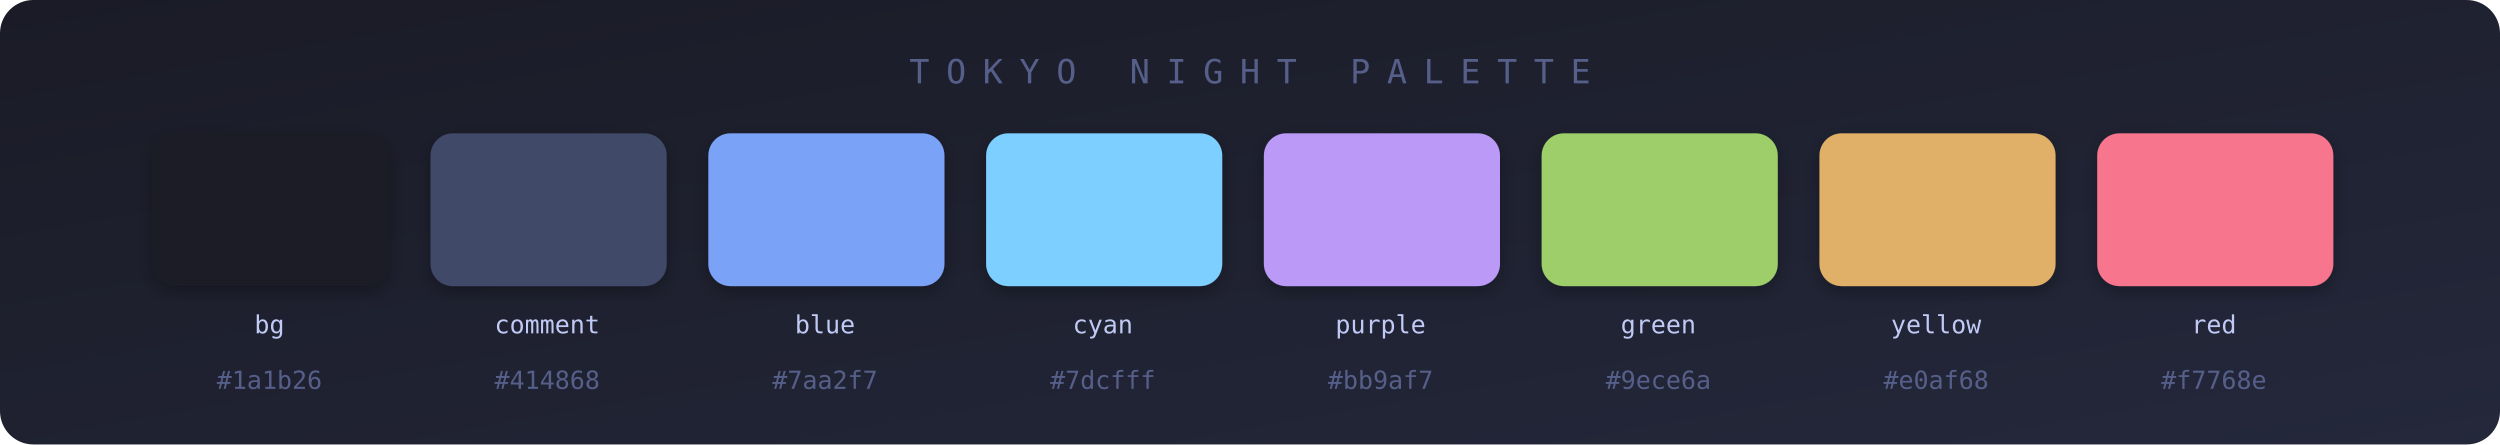
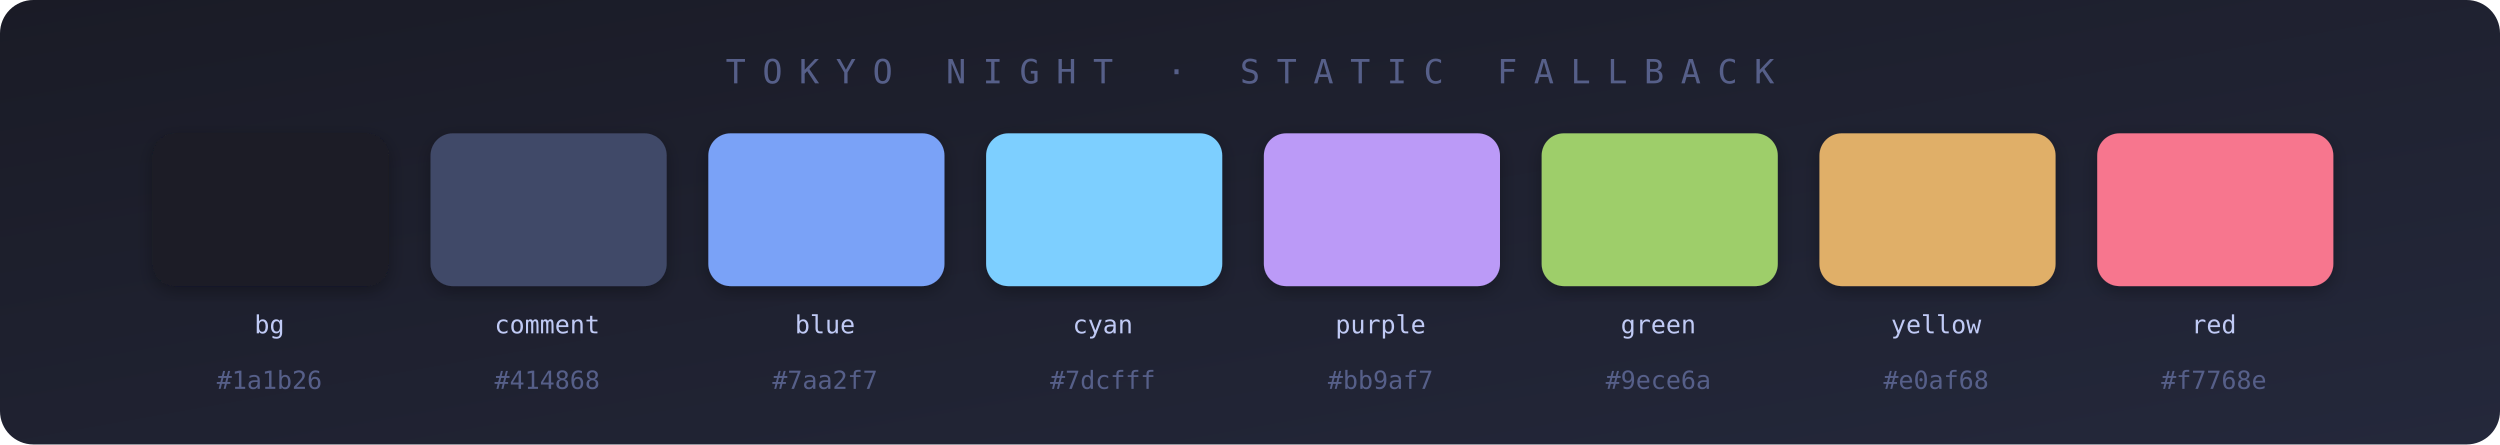
<svg xmlns="http://www.w3.org/2000/svg" width="900" height="160" viewBox="0 0 900 160">
  <defs>
    <linearGradient id="pbg" x1="0%" y1="0%" x2="100%" y2="100%">
      <stop offset="0%" style="stop-color:#1a1b26" />
      <stop offset="100%" style="stop-color:#24283b" />
    </linearGradient>
    <filter id="shadow">
      <feDropShadow dx="0" dy="2" stdDeviation="3" flood-color="#000" flood-opacity="0.3" />
    </filter>
  </defs>
  <rect width="900" height="160" rx="12" fill="url(#pbg)" />
-   <text x="450" y="30" text-anchor="middle" font-family="'JetBrains Mono', monospace" font-size="12" fill="#565f89" letter-spacing="6">TOKYO NIGHT PALETTE</text>
+   <text x="450" y="30" text-anchor="middle" font-family="'JetBrains Mono', monospace" font-size="12" fill="#565f89" letter-spacing="6">TOKYO NIGHT  ·  STATIC FALLBACK</text>
  <g filter="url(#shadow)">
    <rect x="55" y="48" width="85" height="55" rx="8" fill="#1a1b26" />
    <rect x="155" y="48" width="85" height="55" rx="8" fill="#414868" />
    <rect x="255" y="48" width="85" height="55" rx="8" fill="#7aa2f7" />
    <rect x="355" y="48" width="85" height="55" rx="8" fill="#7dcfff" />
    <rect x="455" y="48" width="85" height="55" rx="8" fill="#bb9af7" />
    <rect x="555" y="48" width="85" height="55" rx="8" fill="#9ece6a" />
    <rect x="655" y="48" width="85" height="55" rx="8" fill="#e0af68" />
    <rect x="755" y="48" width="85" height="55" rx="8" fill="#f7768e" />
  </g>
  <g font-family="'JetBrains Mono', monospace" font-size="9" fill="#c0caf5" text-anchor="middle">
    <text x="97" y="120">bg</text>
    <text x="197" y="120">comment</text>
    <text x="297" y="120">blue</text>
    <text x="397" y="120">cyan</text>
    <text x="497" y="120">purple</text>
    <text x="597" y="120">green</text>
    <text x="697" y="120">yellow</text>
    <text x="797" y="120">red</text>
  </g>
  <g font-family="'JetBrains Mono', monospace" font-size="9" fill="#565f89" text-anchor="middle">
    <text x="97" y="140">#1a1b26</text>
    <text x="197" y="140">#414868</text>
    <text x="297" y="140">#7aa2f7</text>
    <text x="397" y="140">#7dcfff</text>
    <text x="497" y="140">#bb9af7</text>
    <text x="597" y="140">#9ece6a</text>
    <text x="697" y="140">#e0af68</text>
    <text x="797" y="140">#f7768e</text>
  </g>
</svg>
